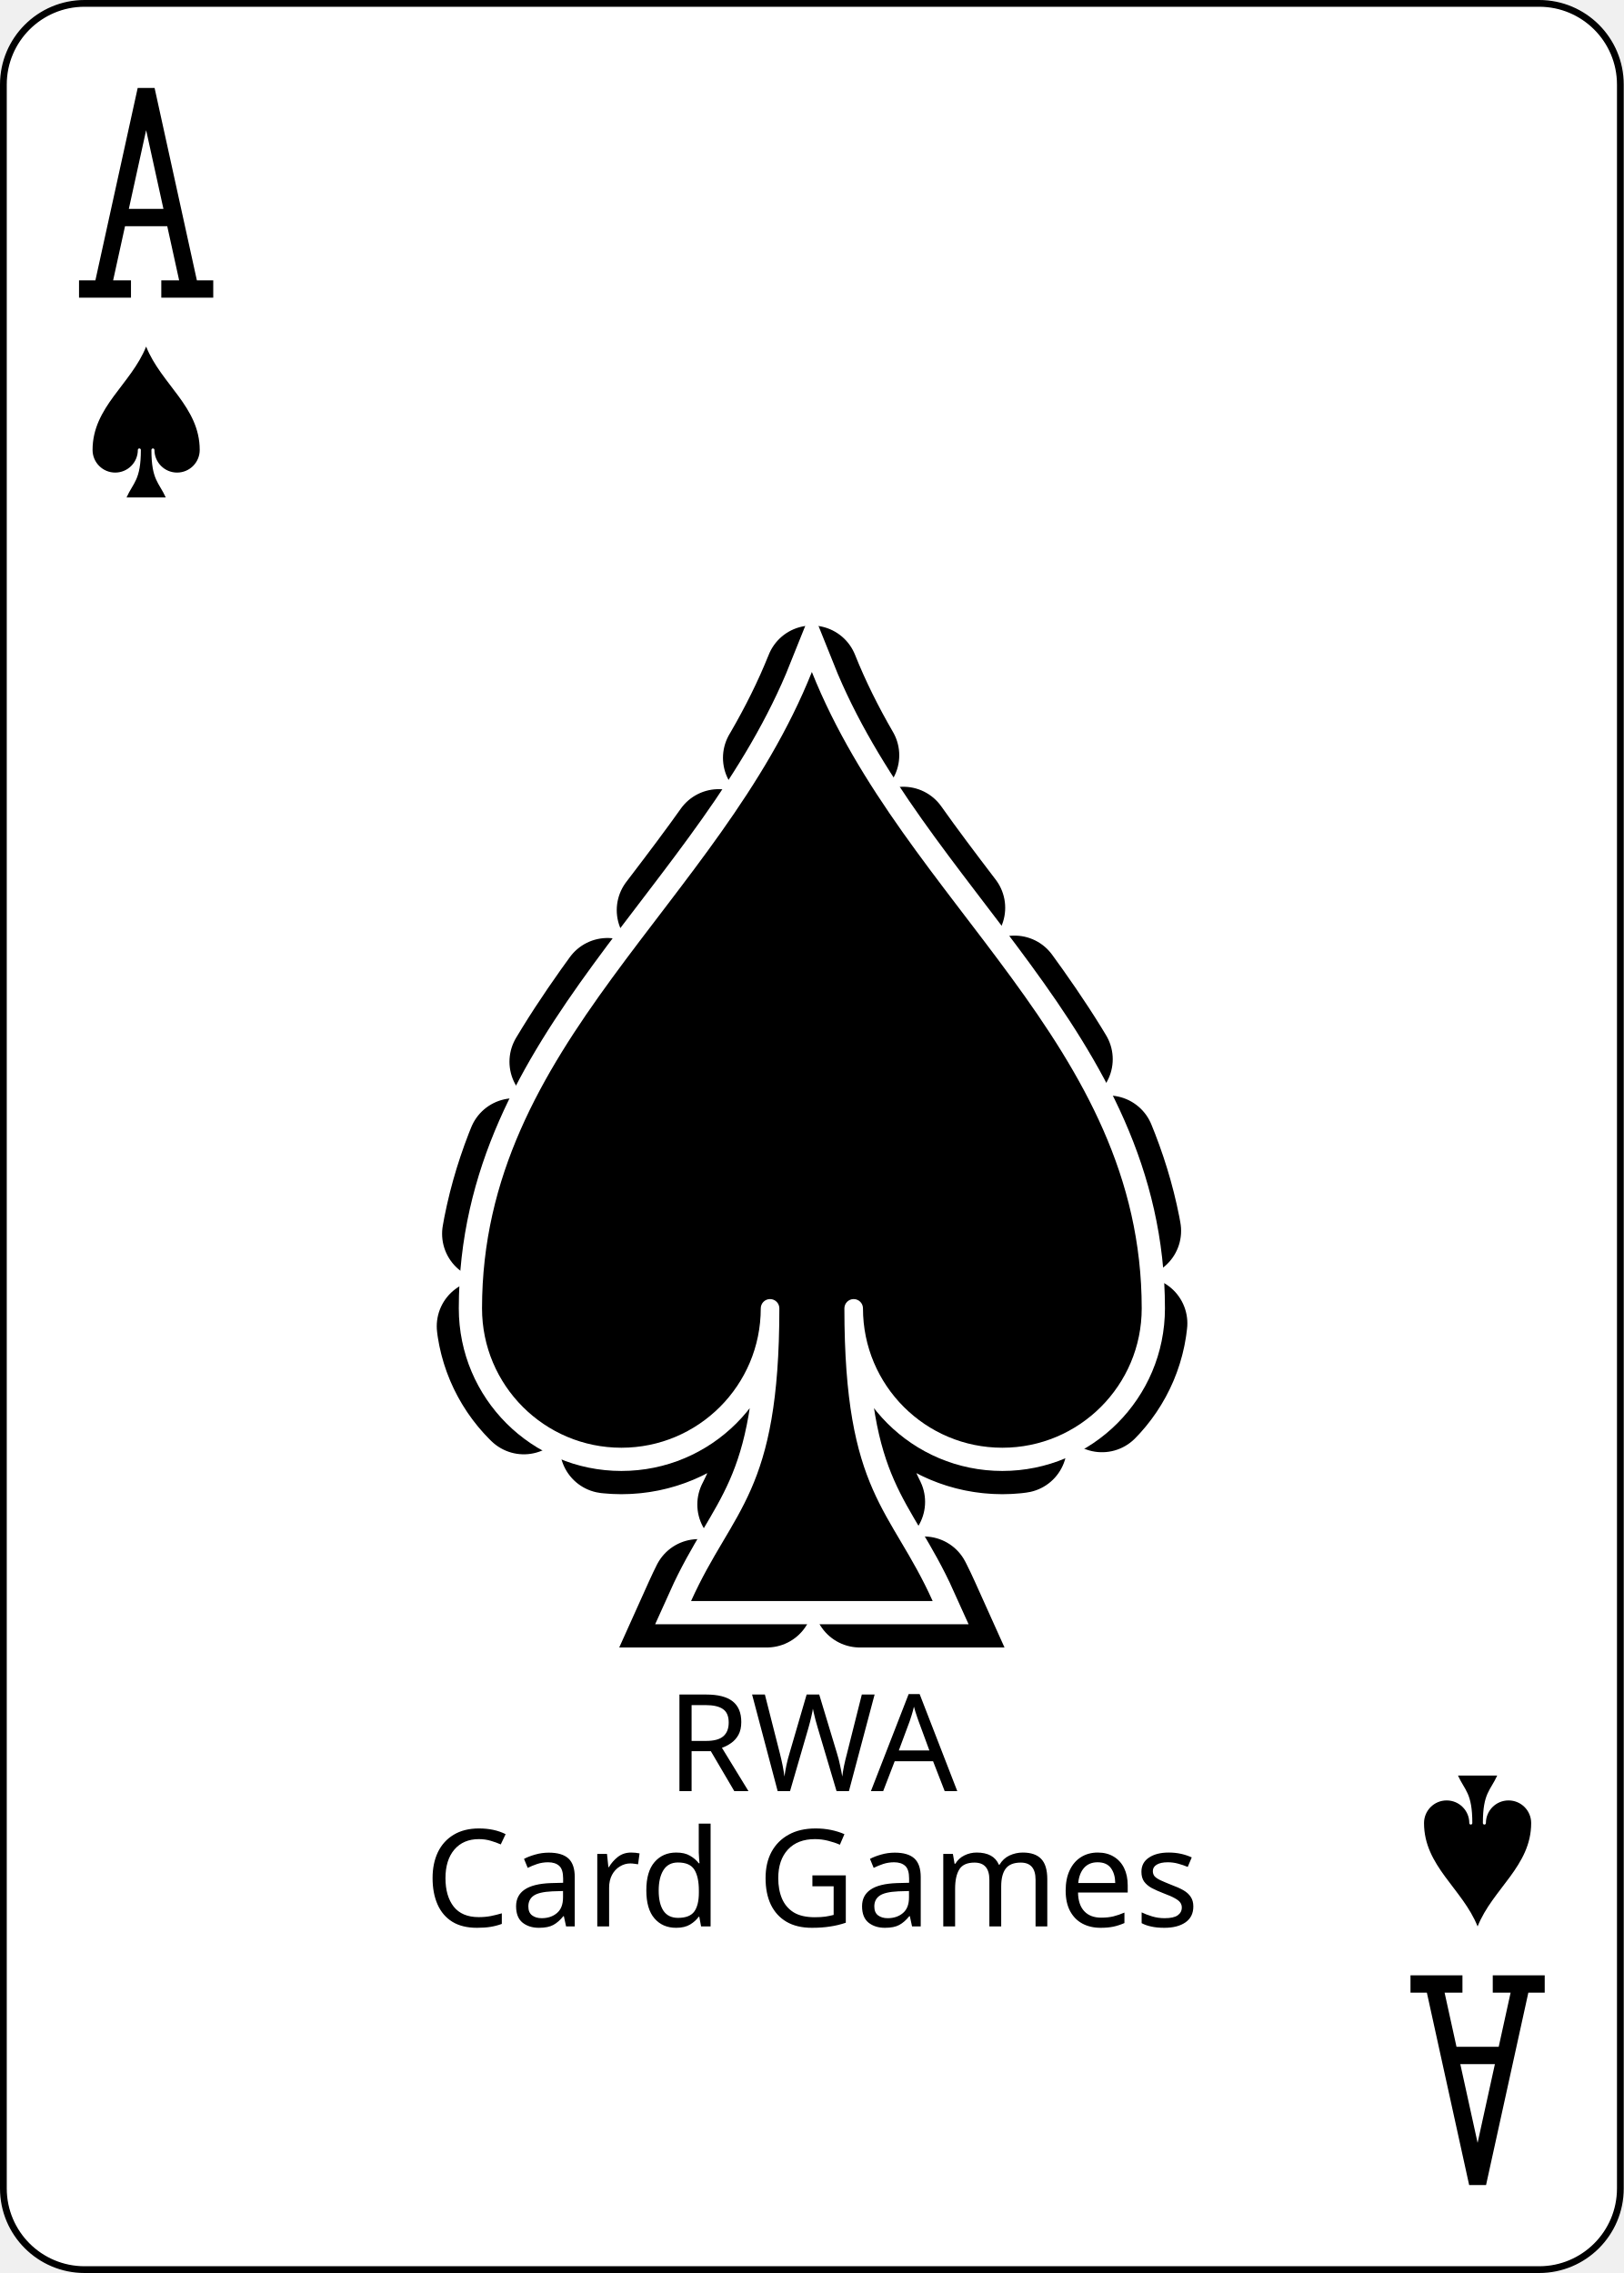
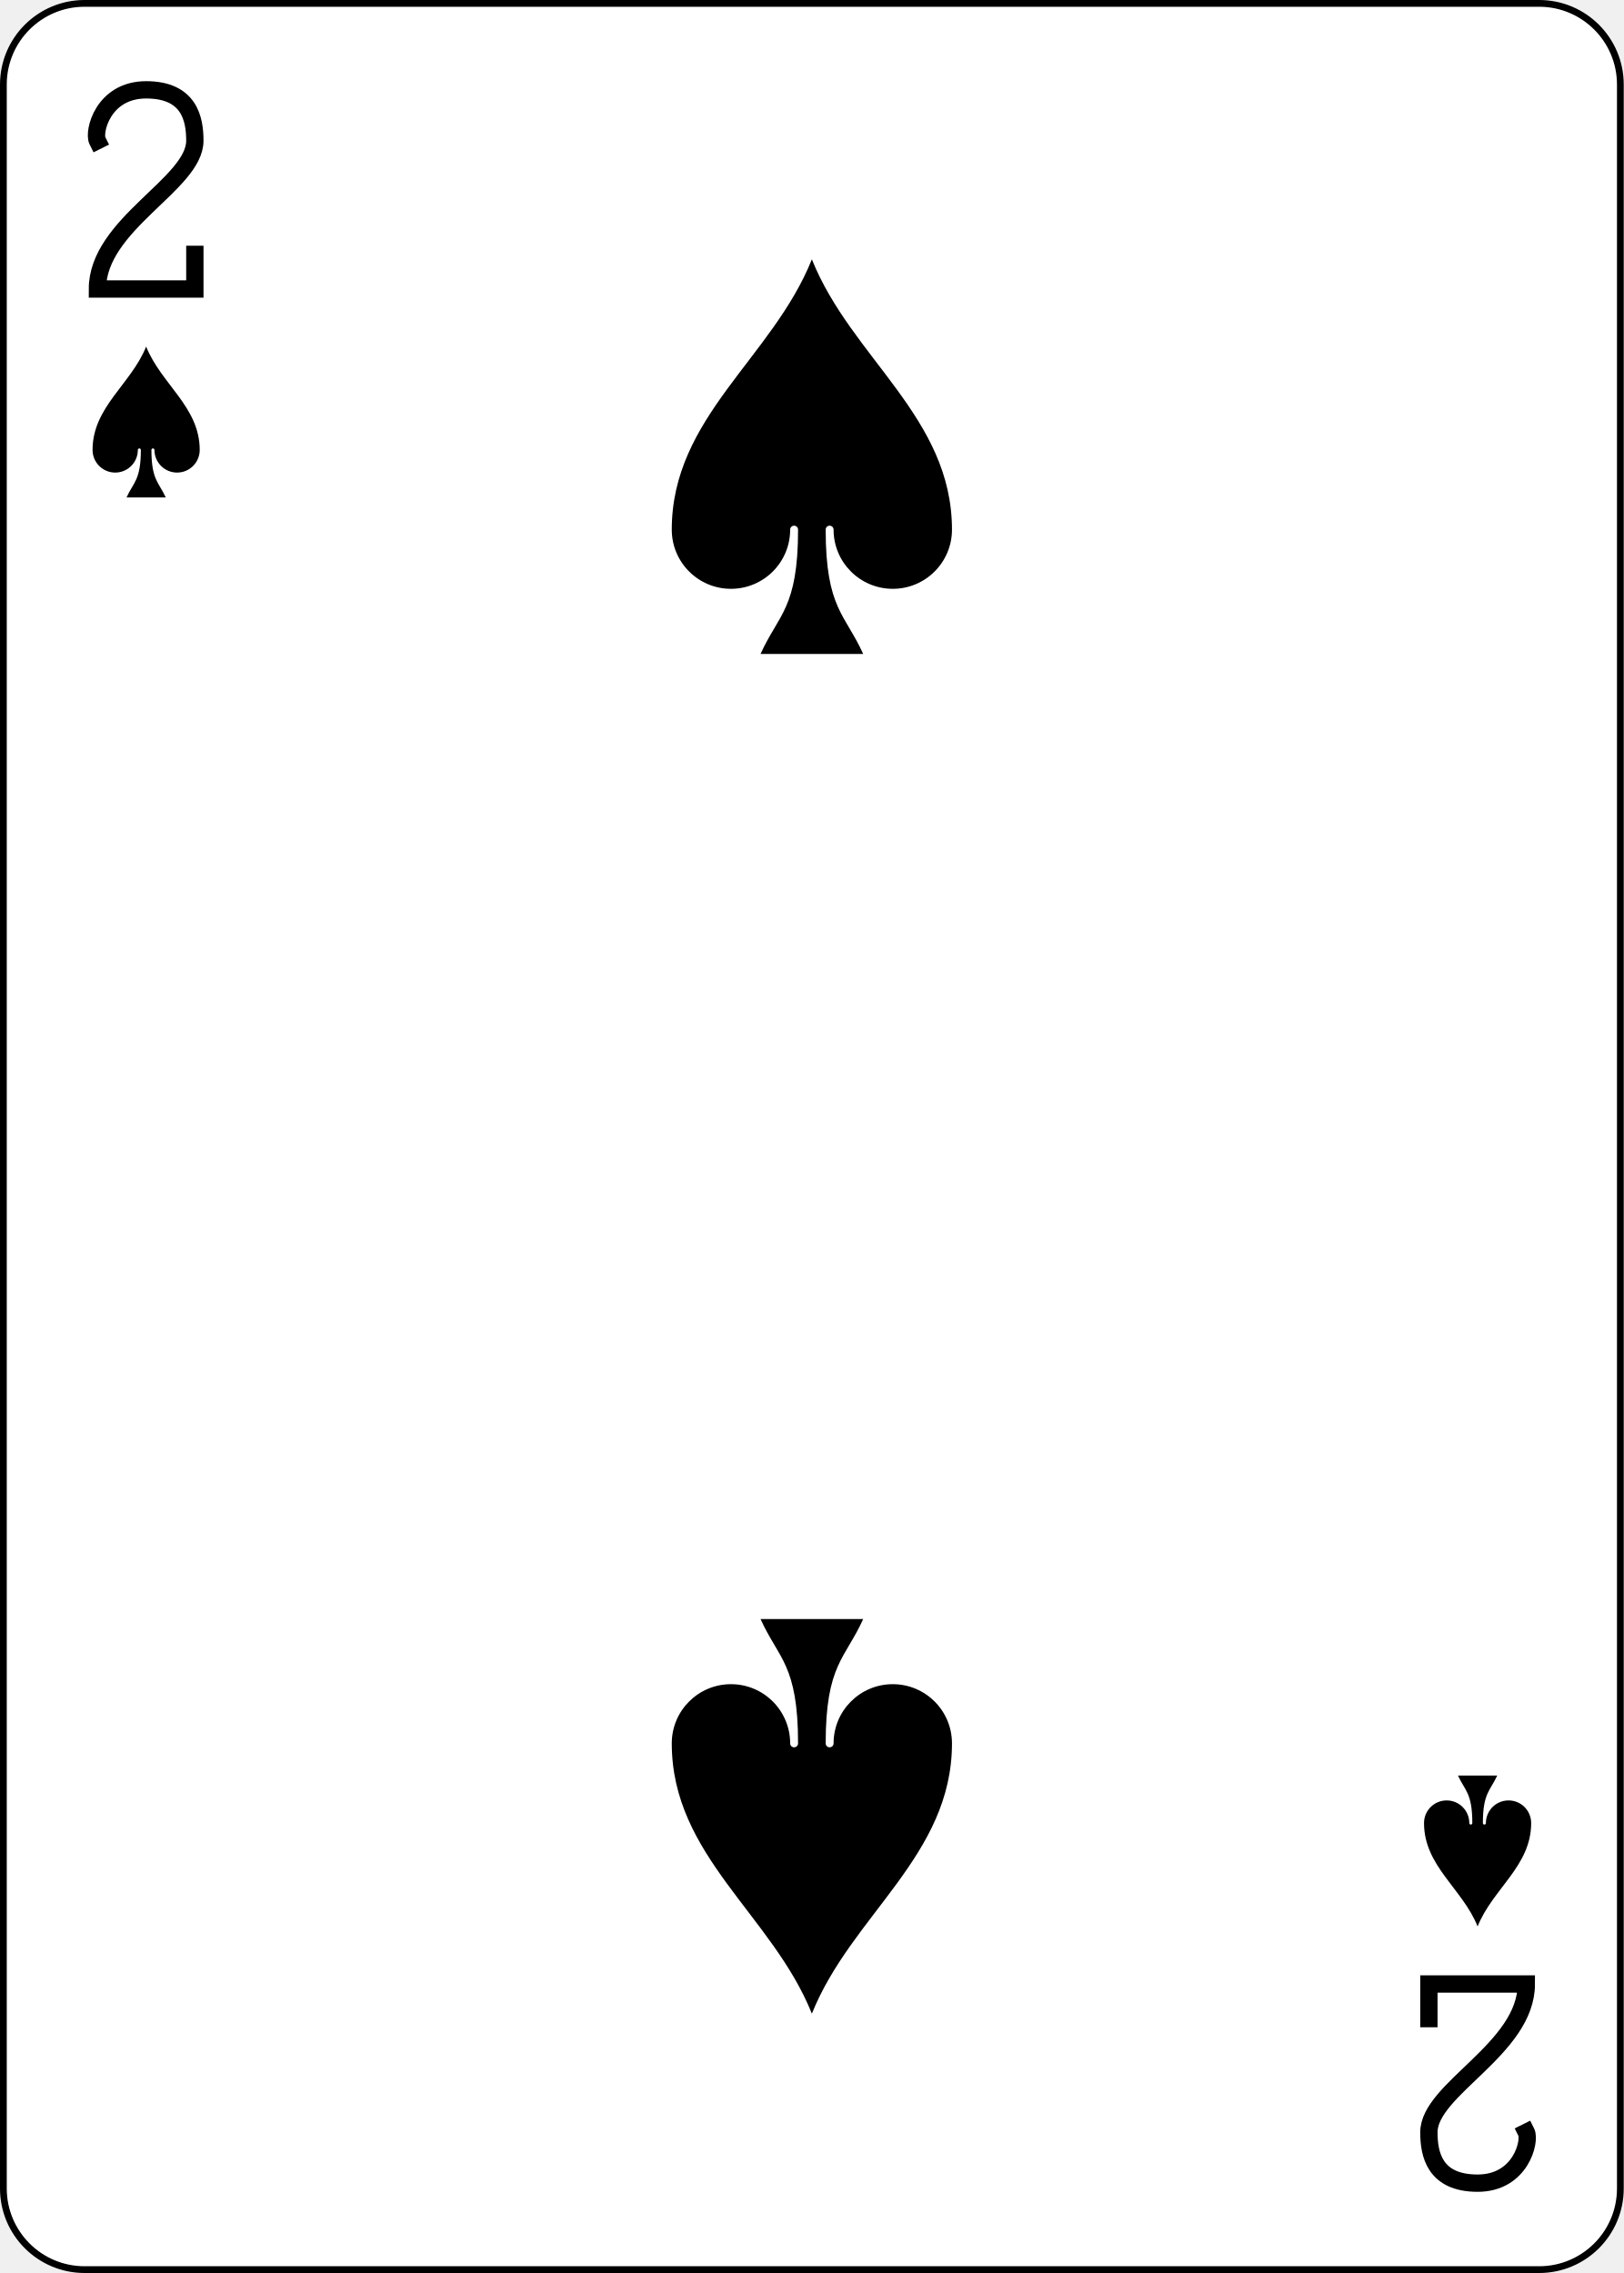
- <svg xmlns="http://www.w3.org/2000/svg" xmlns:xlink="http://www.w3.org/1999/xlink" class="card" face="AS" height="3.5in" preserveAspectRatio="none" viewBox="-120 -168 240 336" width="2.5in">
+ <svg xmlns="http://www.w3.org/2000/svg" xmlns:xlink="http://www.w3.org/1999/xlink" class="card" face="2S" height="3.5in" preserveAspectRatio="none" viewBox="-120 -168 240 336" width="2.5in">
  <defs>
-     <symbol id="VSA" viewBox="-500 -500 1000 1000" preserveAspectRatio="xMinYMid">
-       <path d="M-270 460L-110 460M-200 450L0 -460L200 450M110 460L270 460M-120 130L120 130" stroke="black" stroke-width="80" stroke-linecap="square" stroke-miterlimit="1.5" fill="none" />
+     <symbol id="SS2" viewBox="-600 -600 1200 1200" preserveAspectRatio="xMinYMid">
+       <path d="M0 -500C100 -250 355 -100 355 185A150 150 0 0 1 55 185A10 10 0 0 0 35 185C35 385 85 400 130 500L-130 500C-85 400 -35 385 -35 185A10 10 0 0 0 -55 185A150 150 0 0 1 -355 185C-355 -100 -100 -250 0 -500Z" fill="black" />
    </symbol>
-     <symbol id="SSA" viewBox="-600 -600 1200 1200" preserveAspectRatio="xMinYMid">
-       <path d="M0 -500C100 -250 355 -100 355 185A150 150 0 0 1 55 185A10 10 0 0 0 35 185C35 385 85 400 130 500L-130 500C-85 400 -35 385 -35 185A10 10 0 0 0 -55 185A150 150 0 0 1 -355 185C-355 -100 -100 -250 0 -500Z" />
+     <symbol id="VS2" viewBox="-500 -500 1000 1000" preserveAspectRatio="xMinYMid">
+       <path d="M-225 -225C-245 -265 -200 -460 0 -460C 200 -460 225 -325 225 -225C225 -25 -225 160 -225 460L225 460L225 300" stroke="black" stroke-width="80" stroke-linecap="square" stroke-miterlimit="1.5" fill="none" />
    </symbol>
  </defs>
  <rect width="239" height="335" x="-119.5" y="-167.5" rx="12" ry="12" fill="white" stroke="black" />
-   <use xlink:href="#SSA" fill="black" height="164.8" width="164.8" x="-82.4" y="-82.4" stroke="black" stroke-width="100" stroke-dasharray="100,100" stroke-linecap="round" />
-   <use xlink:href="#SSA" fill="black" height="164.8" width="164.8" x="-82.4" y="-82.4" stroke="white" stroke-width="50" />
-   <use xlink:href="#SSA" fill="black" height="164.8" width="164.8" x="-82.4" y="-82.4" />
-   <text font-size="20" font-family="Bariol" fill="black" text-anchor="middle" y="96.769">RWA</text>
-   <text font-size="20" font-family="Bariol" fill="black" text-anchor="middle" y="116.769">Card Games</text>
-   <use xlink:href="#VSA" height="32" width="32" x="-114.4" y="-156" />
-   <use xlink:href="#SSA" fill="black" height="26.769" width="26.769" x="-111.784" y="-119" />
+   <use xlink:href="#VS2" height="32" width="32" x="-114.4" y="-156" />
+   <use xlink:href="#SS2" height="26.769" width="26.769" x="-111.784" y="-119" />
+   <use xlink:href="#SS2" height="70" width="70" x="-35" y="-135.501" />
  <g transform="rotate(180)">
-     <use xlink:href="#VSA" height="32" width="32" x="-114.4" y="-156" />
-     <use xlink:href="#SSA" fill="black" height="26.769" width="26.769" x="-111.784" y="-119" />
+     <use xlink:href="#VS2" height="32" width="32" x="-114.4" y="-156" />
+     <use xlink:href="#SS2" height="26.769" width="26.769" x="-111.784" y="-119" />
+     <use xlink:href="#SS2" height="70" width="70" x="-35" y="-135.501" />
  </g>
</svg>
